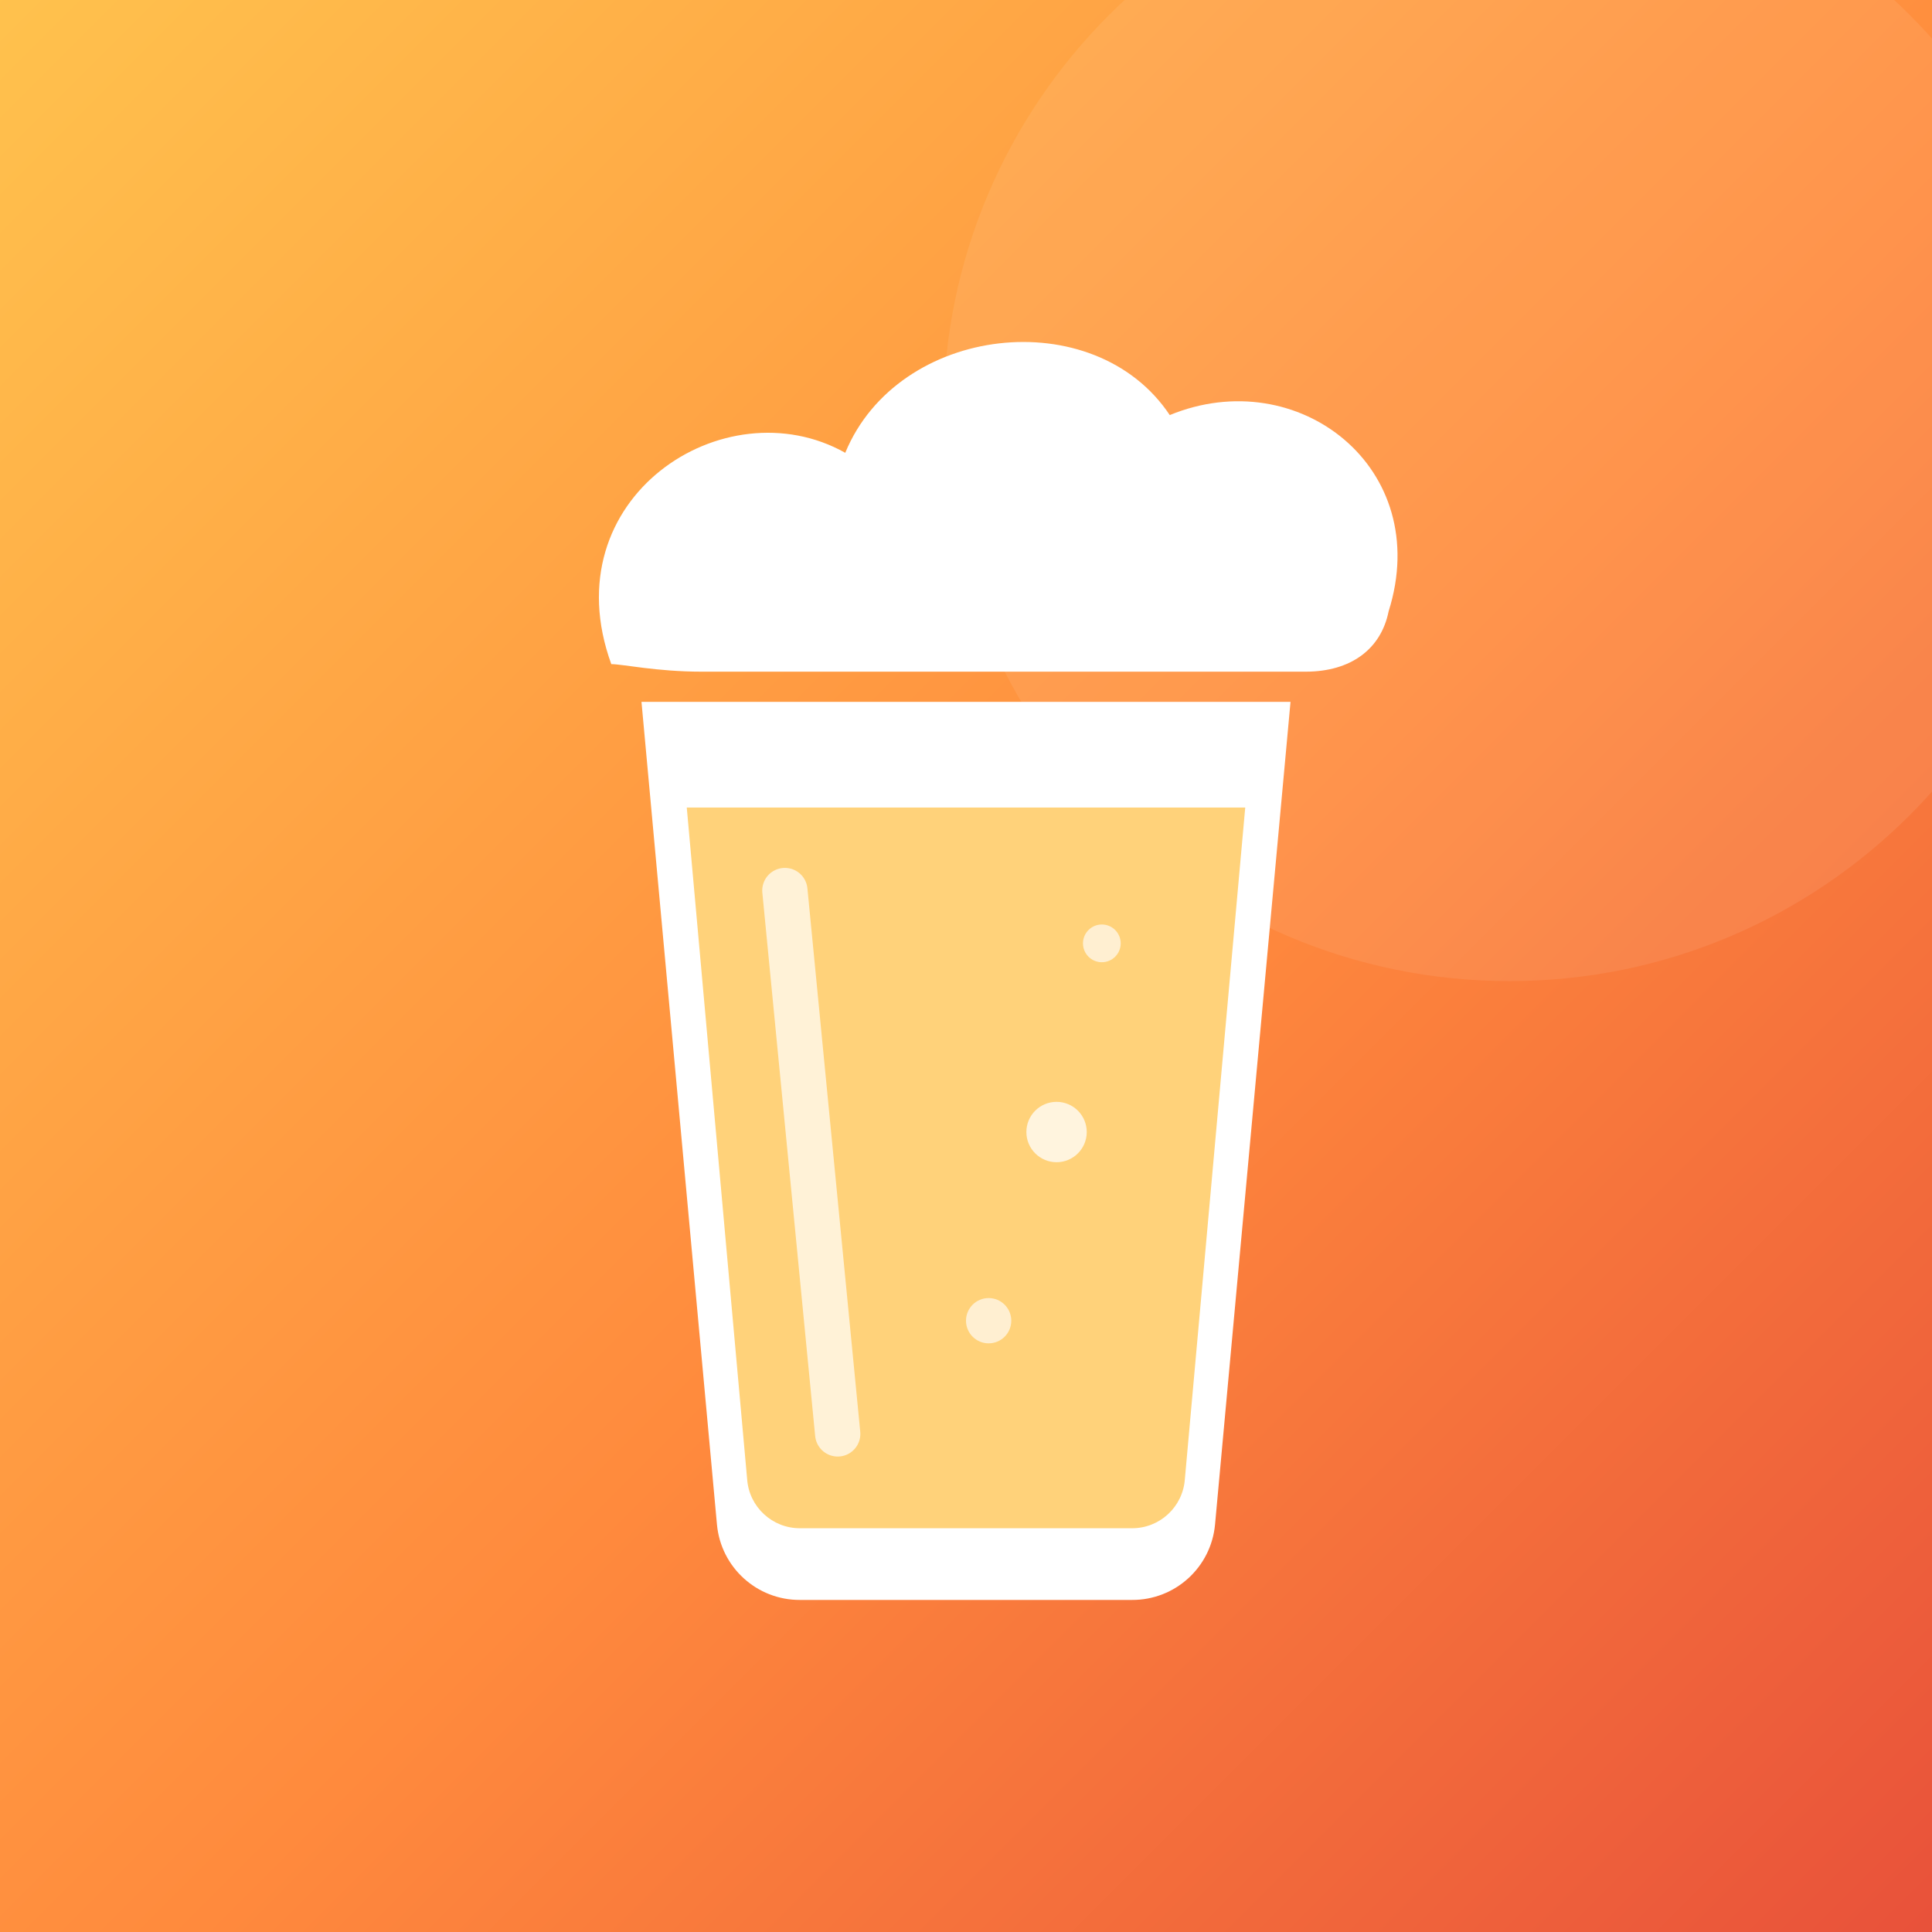
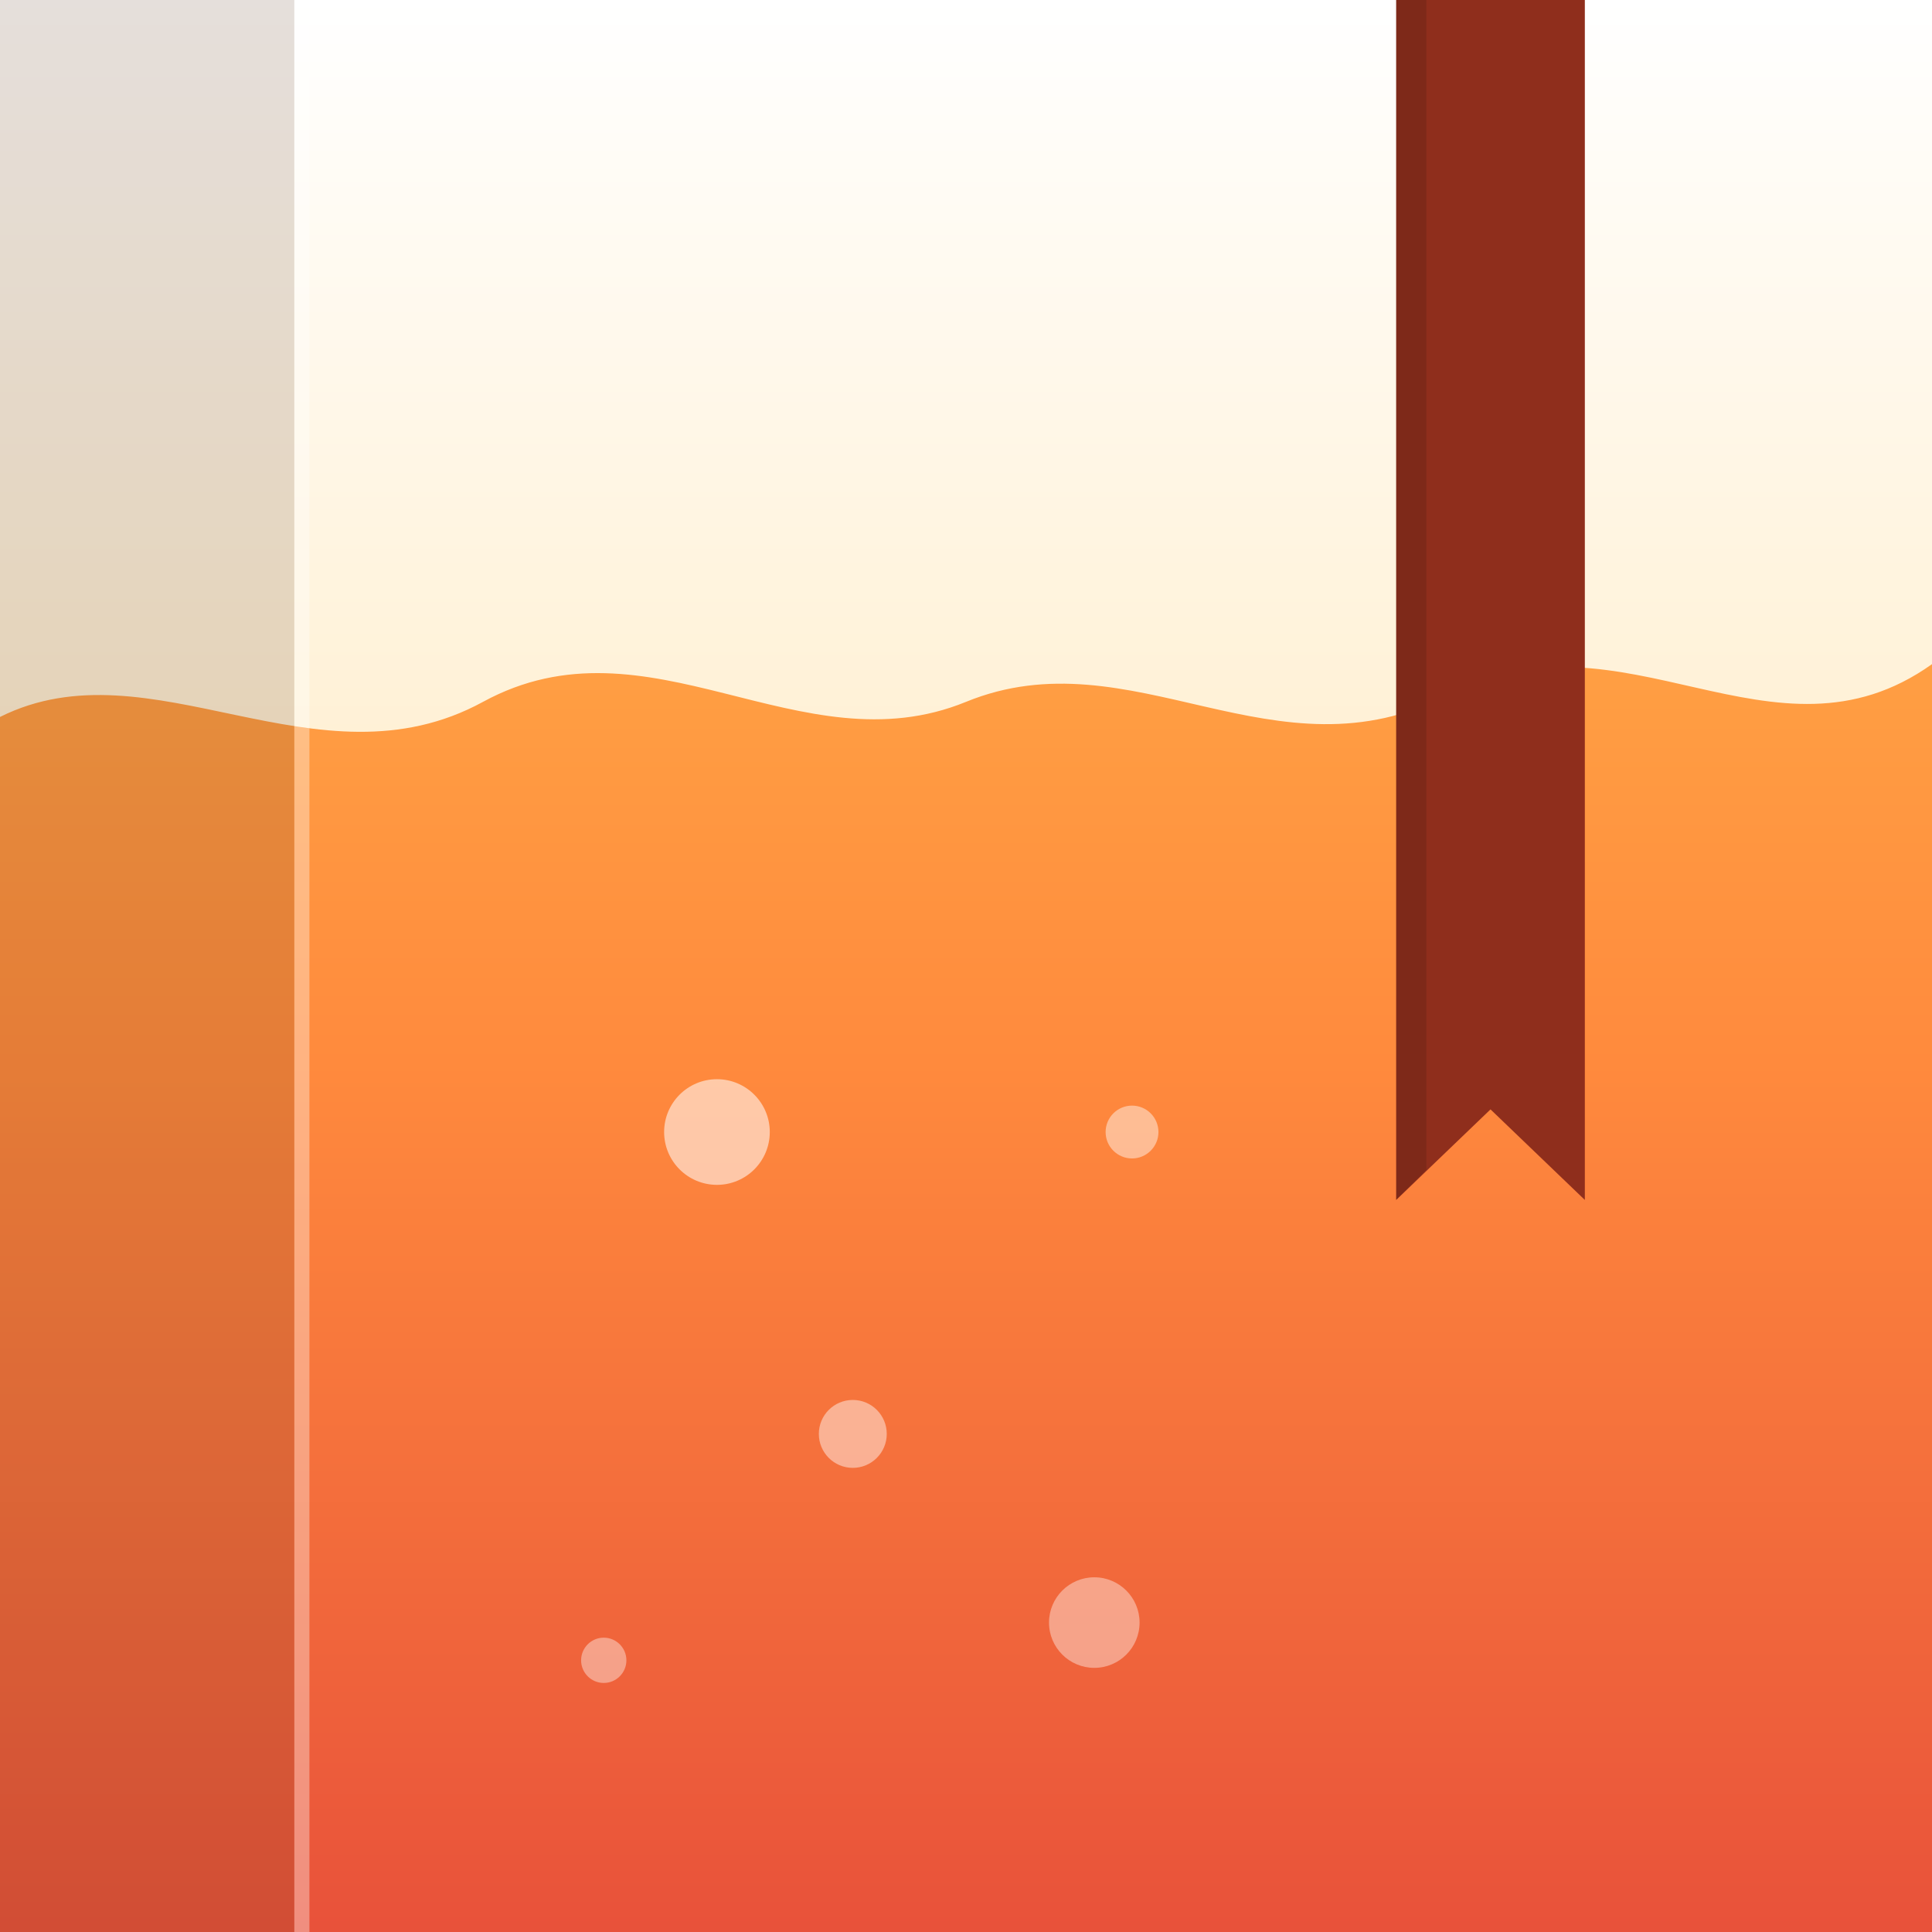
<svg xmlns="http://www.w3.org/2000/svg" viewBox="0 0 512 512">
  <defs>
-     <linearGradient id="bg" x1="0" y1="0" x2="1" y2="1">
+     <linearGradient id="beer" x1="0" y1="0" x2="0" y2="1">
      <stop offset="0" stop-color="#ffc24d" />
      <stop offset=".55" stop-color="#ff8a3d" />
      <stop offset="1" stop-color="#e8513a" />
    </linearGradient>
+     <linearGradient id="foam" x1="0" y1="0" x2="0" y2="1">
+       <stop offset="0" stop-color="#ffffff" />
+       <stop offset="1" stop-color="#fff1d6" />
+     </linearGradient>
  </defs>
-   <rect width="512" height="512" fill="url(#bg)" />
-   <circle cx="400" cy="110" r="150" fill="#fff" opacity=".08" />
-   <path d="M162 176 c-16-44 30-74 62-56 c14-34 66-40 86-10 c34-14 70 14 58 52 c-2 10-10 16-22 16 H186 c-12 0-21-2-24-2z" fill="#fff" />
-   <path d="M170 186 H342 L322 404 a22 22 0 0 1 -22 20 H212 a22 22 0 0 1 -22 -20 Z" fill="#fff" />
-   <path d="M182 214 H330 L314 392 a14 14 0 0 1 -14 13 H212 a14 14 0 0 1 -14 -13 Z" fill="#ffd27a" />
-   <path d="M208 236 L222 380" stroke="#fff" stroke-width="12" stroke-linecap="round" opacity=".7" />
-   <circle cx="280" cy="300" r="8" fill="#fff" opacity=".75" />
-   <circle cx="262" cy="350" r="6" fill="#fff" opacity=".65" />
-   <circle cx="292" cy="250" r="5" fill="#fff" opacity=".65" />
+   <rect width="512" height="512" fill="url(#beer)" />
+   <path d="M0 0 H512 V176 C470 206 430 160 384 184 C338 208 300 168 256 186 C212 204 172 162 128 186 C84 210 40 170 0 190 Z" fill="url(#foam)" />
+   <g fill="#fff">
+     <circle cx="190" cy="300" r="14" opacity=".55" />
+     <circle cx="226" cy="380" r="9" opacity=".45" />
+     <circle cx="160" cy="440" r="6" opacity=".4" />
+     <circle cx="300" cy="300" r="7" opacity=".45" />
+     <circle cx="290" cy="430" r="12" opacity=".4" />
+   </g>
+   <rect width="78" height="512" fill="#5a3418" opacity=".16" />
+   <rect x="78" width="4" height="512" fill="#fff" opacity=".35" />
+   <path d="M370 0 h50 v318 l-25 -24 l-25 24 z" fill="#8f2e1c" />
+   <path d="M370 0 h8 v310 l-8 8 z" fill="#000" opacity=".12" />
</svg>
